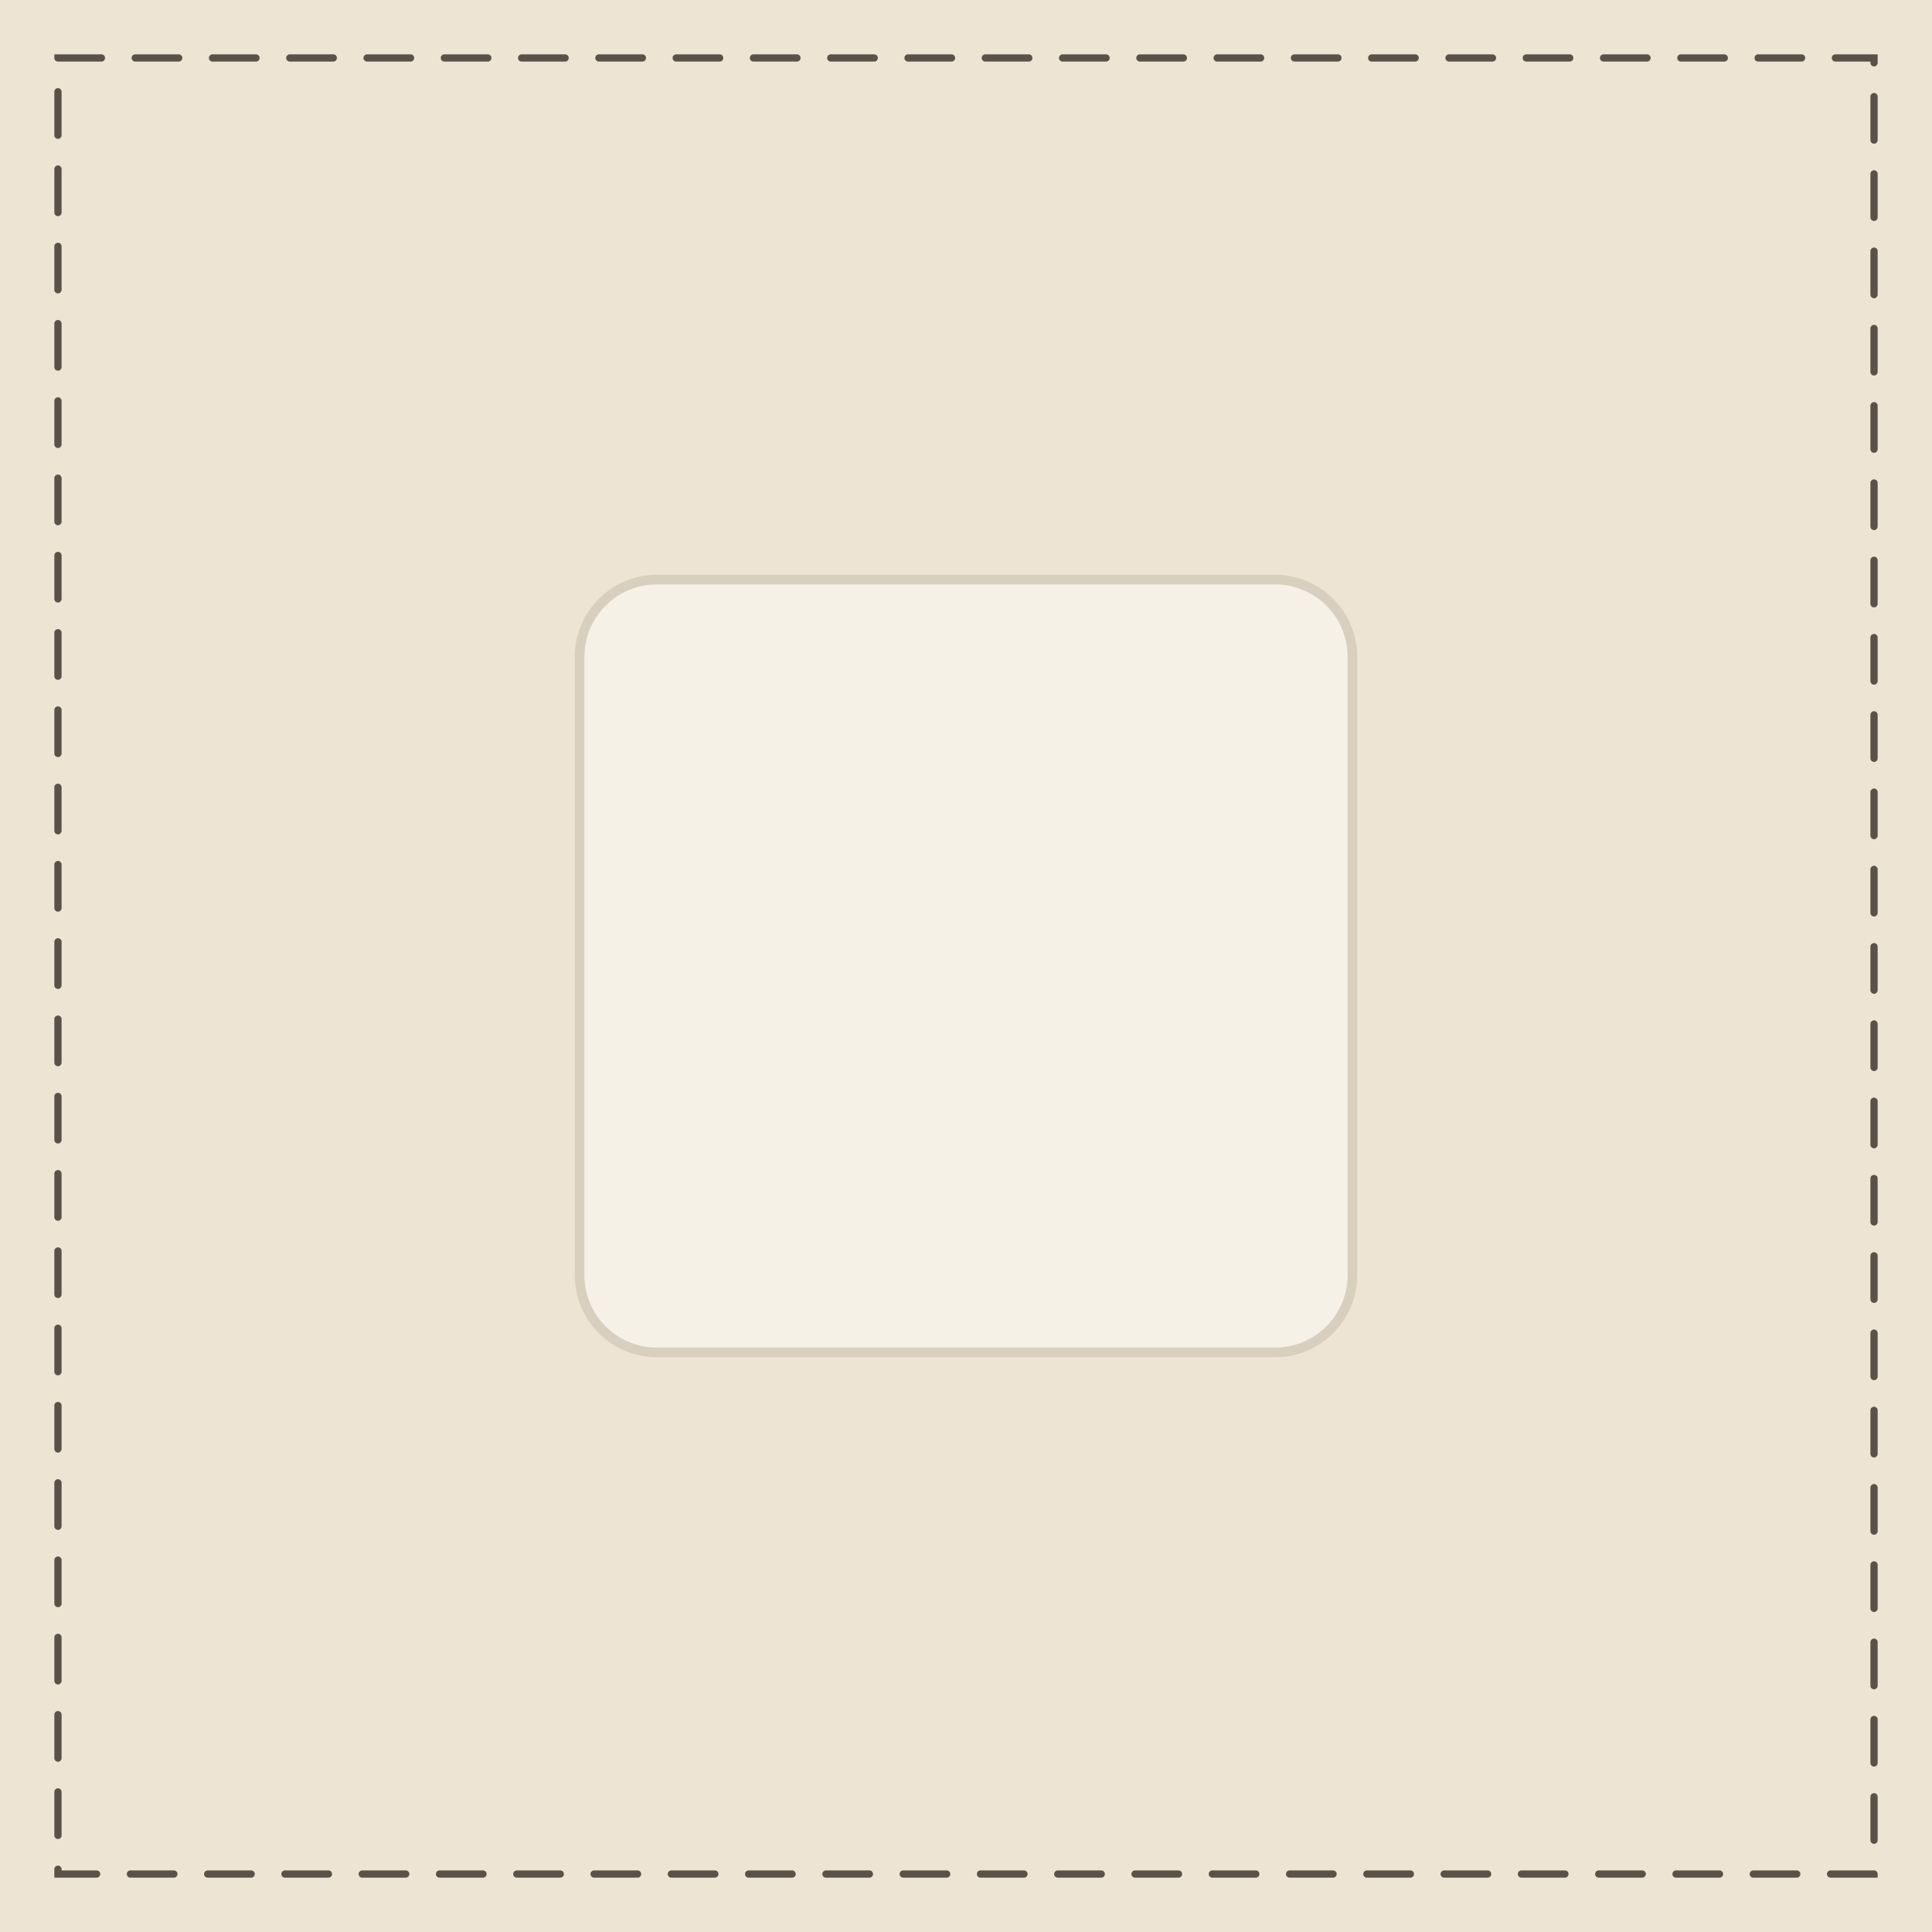
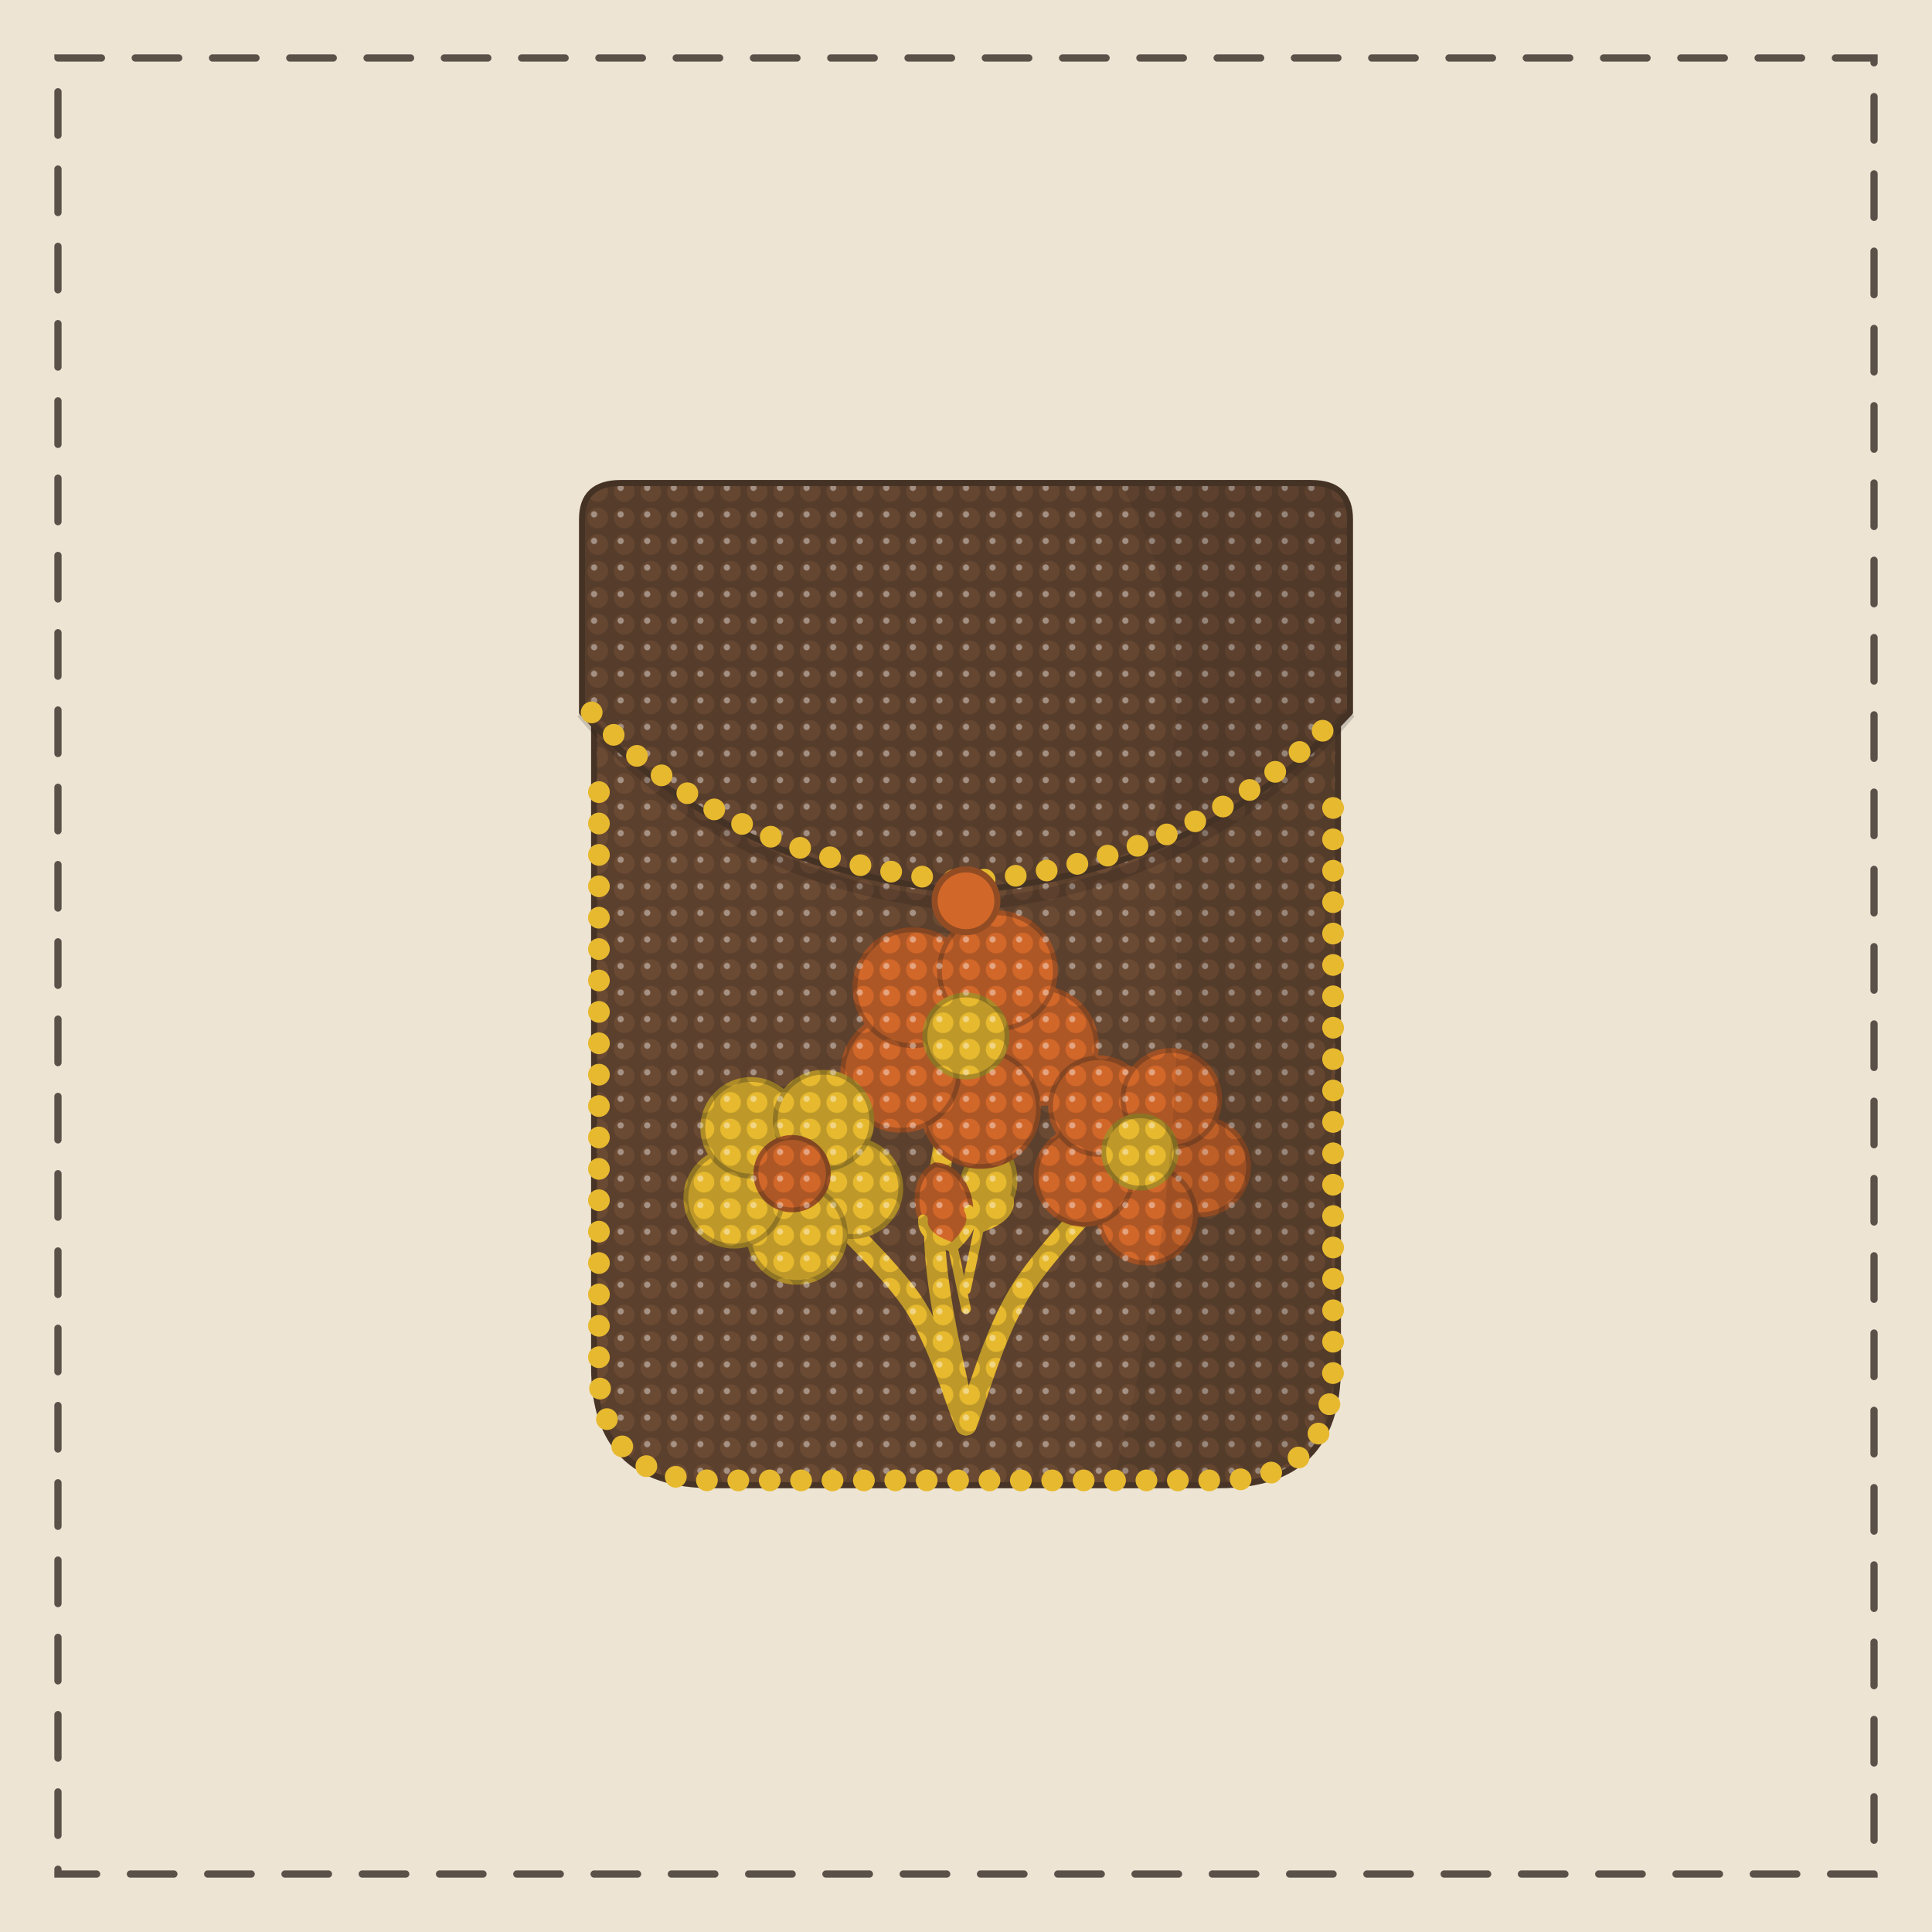
<svg xmlns="http://www.w3.org/2000/svg" width="800" height="800" viewBox="0 0 800 800">
+   <defs>
+     <clipPath id="c1">
+       <path d="M262 205H538Q554 205 554 220V566Q554 615 505 615H295Q246 615 246 566V220Q246 205 262 205Z" />
+     </clipPath>
+     <clipPath id="c2">
+       <path d="M257 200H543Q559 200 559 215V295Q498 361 400 369Q302 361 241 295V215Q241 200 257 200Z" />
+     </clipPath>
+     <pattern id="beads" width="11" height="11" patternUnits="userSpaceOnUse">
+       <path d="M0 0h11v11H0zM1.2 5.5a4.3 4.3 0 1 0 8.6 0a4.3 4.3 0 1 0-8.6 0z" fill="#1C1A17" fill-opacity="0.2" fill-rule="evenodd" />
+       <circle cx="4" cy="4" r="1.3" fill="#FFFFFF" fill-opacity="0.4" />
+     </pattern>
+   </defs>
  <rect width="800" height="800" fill="#EDE4D3" />
+   <path d="M262 205H538Q554 205 554 220V566Q554 615 505 615H295Q246 615 246 566V220Q246 205 262 205Z" fill="#6B4A33" />
+   <g clip-path="url(#c1)">
+     <path d="M400 590C398 577 387 537 387 510C387 483 398 443 400 429" fill="none" stroke="#E7B92F" stroke-width="8.7" stroke-linecap="round" stroke-linejoin="round" />
+     <path d="M400 590C396 582 389 555 377 538C365 521 336 495 328 486" fill="none" stroke="#E7B92F" stroke-width="8.7" stroke-linecap="round" stroke-linejoin="round" />
+     <path d="M400 590C404 581 411 553 423 534C435 515 464 487 472 477" fill="none" stroke="#E7B92F" stroke-width="8.7" stroke-linecap="round" stroke-linejoin="round" />
+     <g transform="translate(400 534) rotate(-78)">
+       <path d="M0 0L30 0" fill="none" stroke="#E7B92F" stroke-width="4" stroke-linecap="round" />
+       <path d="M27 0C33 -16 58 -13 61 0C58 13 33 16 27 0Z" fill="#E7B92F" stroke="#AA8928" stroke-width="2" />
+       <path d="M26 0Q33 -12 40 -9.7M26 0Q33 12 40 9.7" fill="none" stroke="#E7B92F" stroke-width="4" stroke-linecap="round" />
+     </g>
+     <g transform="translate(400 542) rotate(258)">
+       <path d="M0 0L30 0" fill="none" stroke="#E7B92F" stroke-width="4" stroke-linecap="round" />
+       <path d="M27 0C33 -16 58 -13 61 0C58 13 33 16 27 0Z" fill="#D2672A" stroke="#9B5024" stroke-width="2" />
+       <path d="M26 0Q33 -12 40 -9.7M26 0Q33 12 40 9.7" fill="none" stroke="#E7B92F" stroke-width="4" stroke-linecap="round" />
+     </g>
+     <circle cx="430" cy="433" r="24" fill="#D2672A" stroke="#9F5125" stroke-width="2" />
+     <circle cx="406" cy="459" r="24" fill="#D2672A" stroke="#9F5125" stroke-width="2" />
+     <circle cx="373" cy="444" r="24" fill="#D2672A" stroke="#9F5125" stroke-width="2" />
+     <circle cx="378" cy="409" r="24" fill="#D2672A" stroke="#9F5125" stroke-width="2" />
+     <circle cx="413" cy="402" r="24" fill="#D2672A" stroke="#9F5125" stroke-width="2" />
+     <circle cx="400" cy="429" r="17" fill="#E7B92F" stroke="#AA8928" stroke-width="2" />
+     <circle cx="353" cy="492" r="20" fill="#E7B92F" stroke="#AE8C28" stroke-width="2" />
+     <circle cx="330" cy="511" r="20" fill="#E7B92F" stroke="#AE8C28" stroke-width="2" />
+     <circle cx="304" cy="496" r="20" fill="#E7B92F" stroke="#AE8C28" stroke-width="2" />
+     <circle cx="311" cy="467" r="20" fill="#E7B92F" stroke="#AE8C28" stroke-width="2" />
+     <circle cx="341" cy="464" r="20" fill="#E7B92F" stroke="#AE8C28" stroke-width="2" />
+     <circle cx="328" cy="486" r="15" fill="#D2672A" stroke="#9B5024" stroke-width="2" />
+     <circle cx="497" cy="483" r="20" fill="#D2672A" stroke="#9F5125" stroke-width="2" />
+     <circle cx="475" cy="503" r="20" fill="#D2672A" stroke="#9F5125" stroke-width="2" />
+     <circle cx="449" cy="487" r="20" fill="#D2672A" stroke="#9F5125" stroke-width="2" />
+     <circle cx="455" cy="458" r="20" fill="#D2672A" stroke="#9F5125" stroke-width="2" />
+     <circle cx="485" cy="455" r="20" fill="#D2672A" stroke="#9F5125" stroke-width="2" />
+     <circle cx="472" cy="477" r="15" fill="#E7B92F" stroke="#AA8928" stroke-width="2" />
+     <rect x="236" y="195" width="328" height="430" fill="url(#beads)" />
+     <path d="M455 185Q520 410 455 635L594 635L594 185Z" fill="#1C1A17" fill-opacity="0.1" />
+   </g>
+   <path d="M262 205H538Q554 205 554 220V566Q554 615 505 615H295Q246 615 246 566V220Q246 205 262 205Z" fill="none" stroke="#473426" stroke-width="2.5" stroke-linejoin="round" />
+   <path d="M248 328V566Q248 613 295 613H505Q552 613 552 566V328" fill="none" stroke="#E7B92F" stroke-width="9" stroke-linecap="round" stroke-dasharray="0 13" />
+   <path d="M257 200H543Q559 200 559 215V295Q498 361 400 369Q302 361 241 295V215Q241 200 257 200Z" fill="#654631" />
+   <g clip-path="url(#c2)">
+     <rect x="236" y="195" width="328" height="215" fill="url(#beads)" />
+     <path d="M455 185Q520 287 455 389L594 389L594 185Z" fill="#1C1A17" fill-opacity="0.1" />
+   </g>
+   <path d="M241 295Q302 367 400 375Q498 367 559 295" fill="none" stroke="#1C1A17" stroke-opacity="0.18" stroke-width="5" />
+   <path d="M257 200H543Q559 200 559 215V295Q498 361 400 369Q302 361 241 295V215Q241 200 257 200Z" fill="none" stroke="#443225" stroke-width="2.5" stroke-linejoin="round" />
+   <path d="M245 295Q302 357 400 365Q498 357 555 295" fill="none" stroke="#E7B92F" stroke-width="9" stroke-linecap="round" stroke-dasharray="0 13" />
+   <circle cx="400" cy="373" r="13" fill="#D2672A" stroke="#924C23" stroke-width="2.5" />
  <rect x="24" y="24" width="752" height="752" fill="none" stroke="#5A5249" stroke-width="3" stroke-linecap="round" stroke-dasharray="18 14" />
-   <rect x="240" y="240" width="320" height="320" rx="32" fill="#F6F1E7" stroke="#D9CFBF" stroke-width="4" />
</svg>
